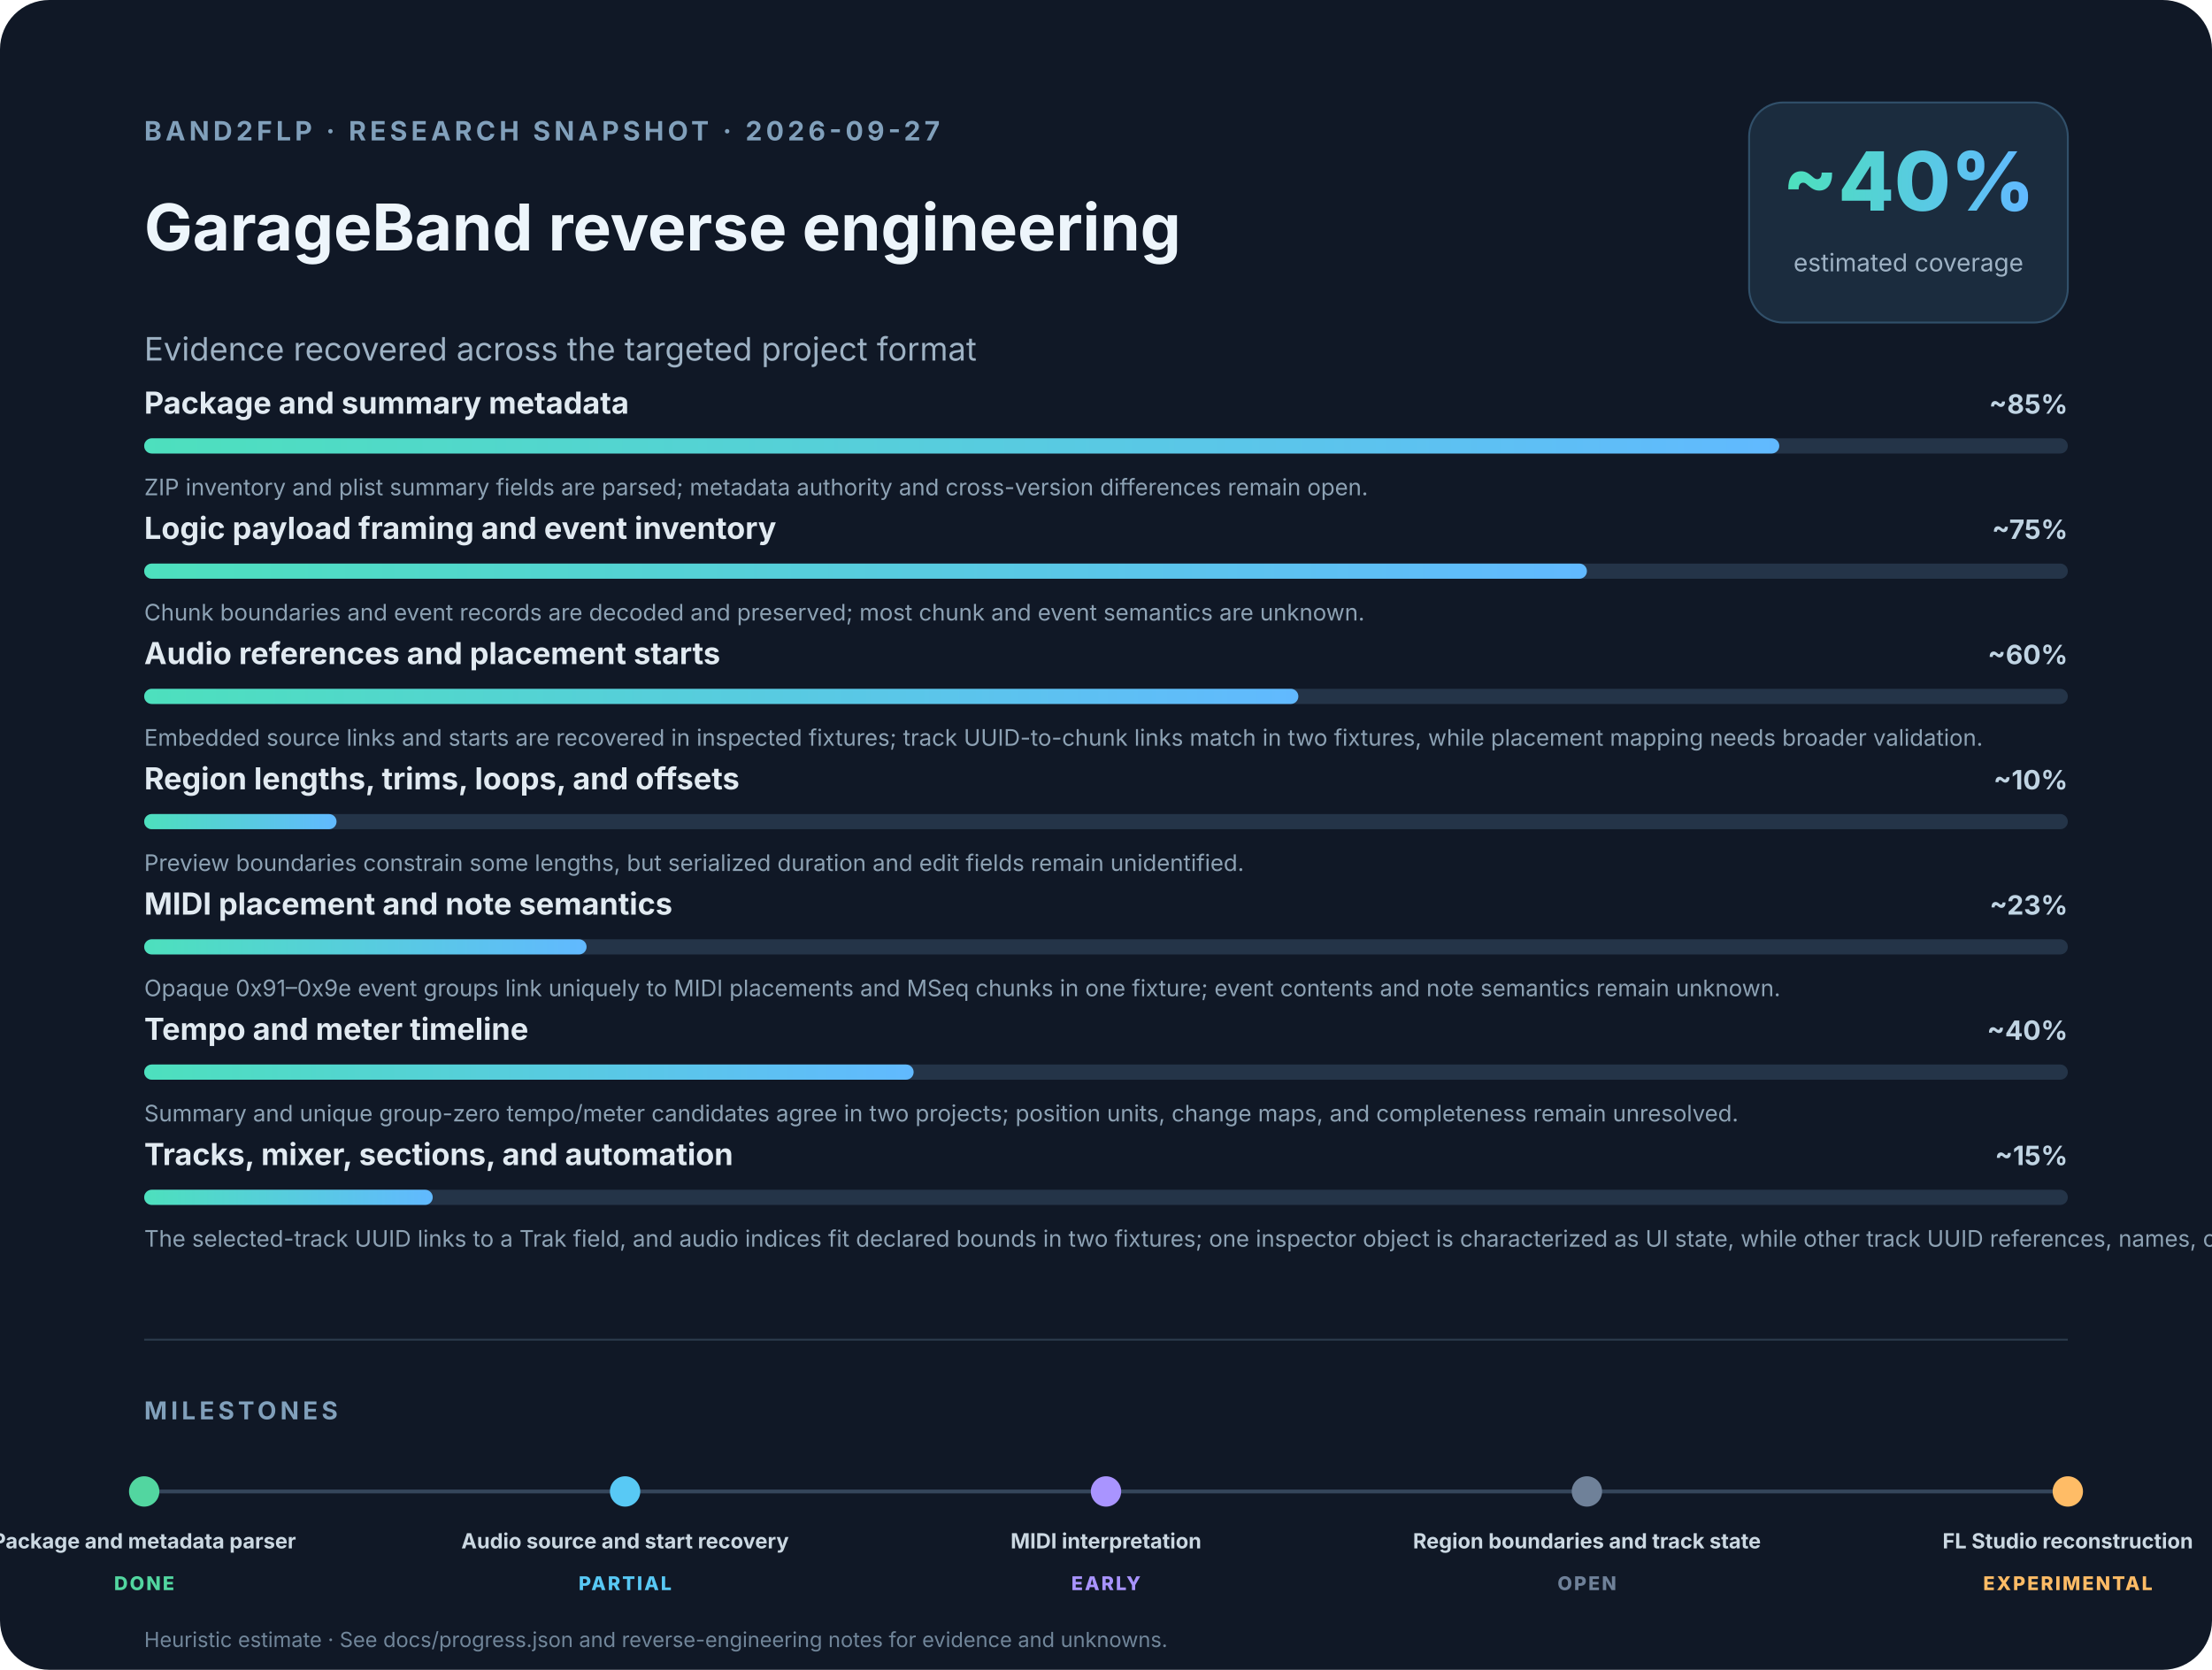
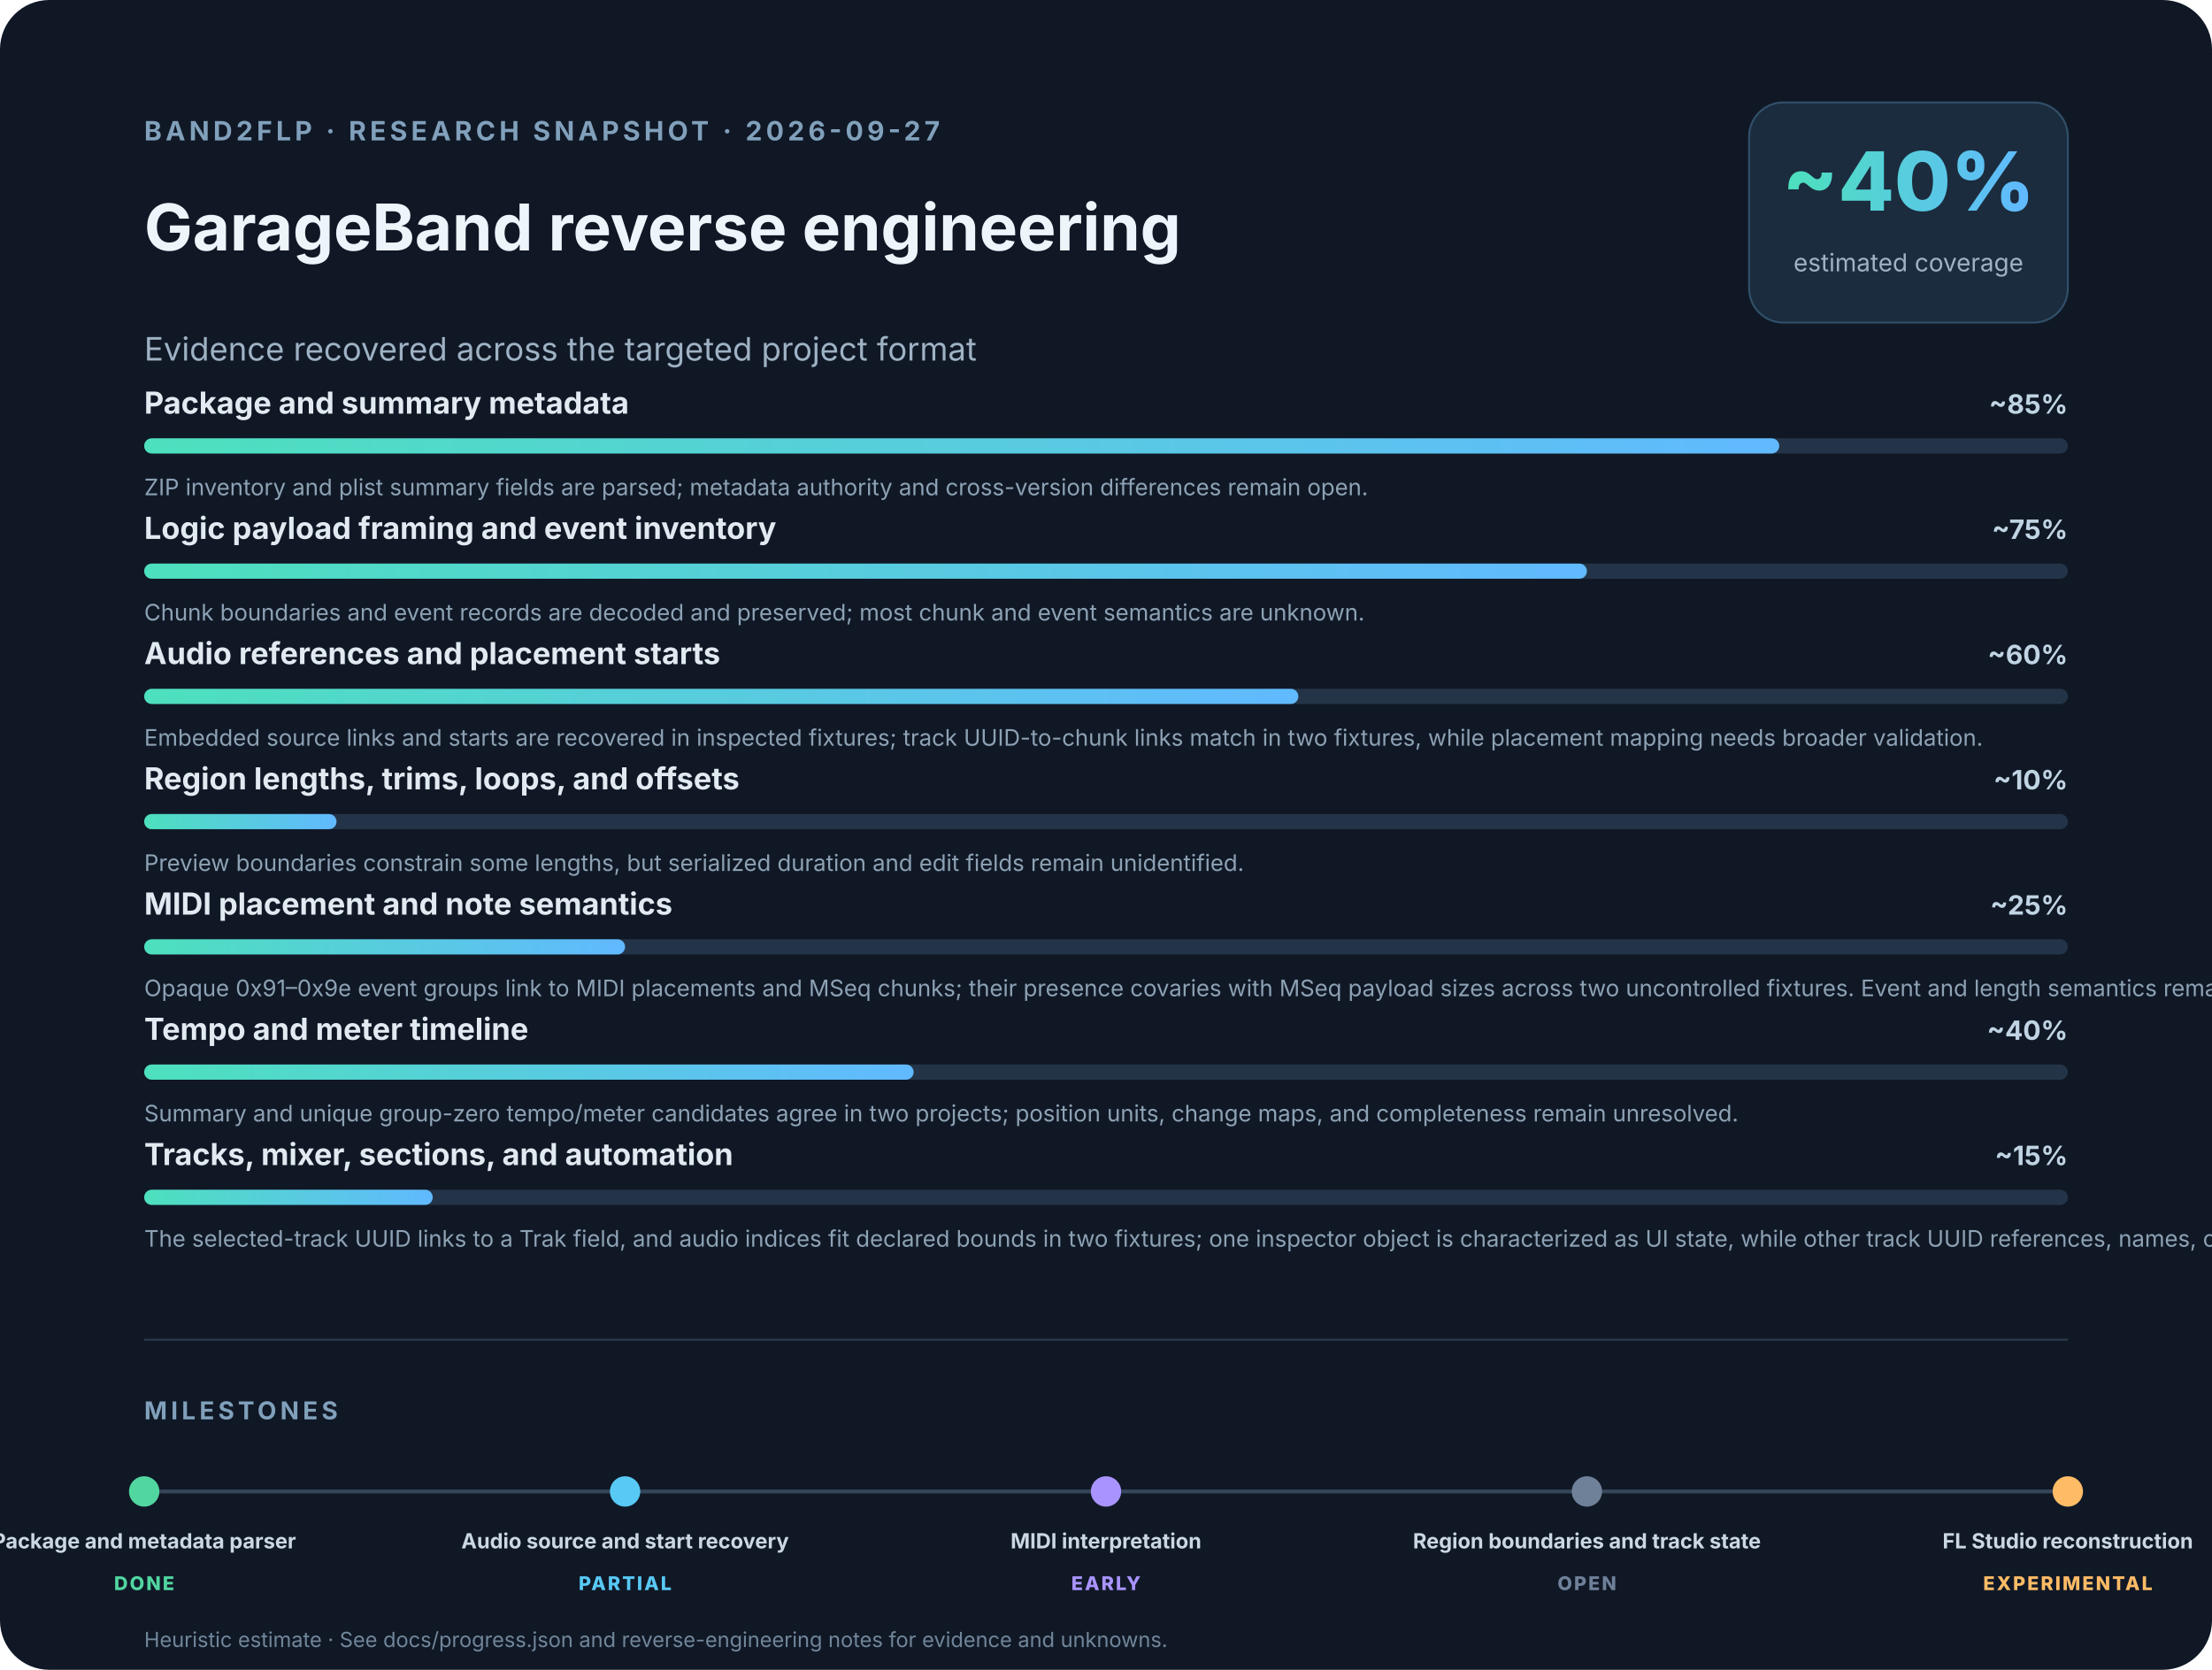
<svg xmlns="http://www.w3.org/2000/svg" viewBox="0 0 1166 880" role="img" aria-labelledby="title desc">
  <defs>
    <linearGradient id="accent" x1="0" x2="1">
      <stop offset="0" stop-color="#4de0bd" />
      <stop offset="1" stop-color="#61b9ff" />
    </linearGradient>
  </defs>
  <rect width="1166" height="880" rx="26" fill="#101826" />
  <text x="76" y="74" class="eyebrow">BAND2FLP · RESEARCH SNAPSHOT · 2026-09-27</text>
  <text x="76" y="132" class="headline">GarageBand reverse engineering</text>
  <text x="76" y="190" class="subhead">Evidence recovered across the targeted project format</text>
  <rect x="922" y="54" width="168" height="116" rx="18" fill="#1b2c3e" stroke="#31506a" />
  <text x="1006" y="111" class="big-pct" text-anchor="middle">~40%</text>
  <text x="1006" y="143" class="small" text-anchor="middle">estimated coverage</text>
  <text x="76" y="218" class="row-title">Package and summary metadata</text>
  <text x="1090" y="218" class="row-pct" text-anchor="end">~85%</text>
  <rect x="76" y="231" width="1014" height="8" rx="4" class="bar-bg" />
  <rect x="76" y="231" width="861.9" height="8" rx="4" class="bar-fill" />
  <text x="76" y="261" class="row-note">ZIP inventory and plist summary fields are parsed; metadata authority and cross-version differences remain open.</text>
  <text x="76" y="284" class="row-title">Logic payload framing and event inventory</text>
  <text x="1090" y="284" class="row-pct" text-anchor="end">~75%</text>
  <rect x="76" y="297" width="1014" height="8" rx="4" class="bar-bg" />
  <rect x="76" y="297" width="760.5" height="8" rx="4" class="bar-fill" />
  <text x="76" y="327" class="row-note">Chunk boundaries and event records are decoded and preserved; most chunk and event semantics are unknown.</text>
  <text x="76" y="350" class="row-title">Audio references and placement starts</text>
  <text x="1090" y="350" class="row-pct" text-anchor="end">~60%</text>
  <rect x="76" y="363" width="1014" height="8" rx="4" class="bar-bg" />
  <rect x="76" y="363" width="608.4" height="8" rx="4" class="bar-fill" />
  <text x="76" y="393" class="row-note">Embedded source links and starts are recovered in inspected fixtures; track UUID-to-chunk links match in two fixtures, while placement mapping needs broader validation.</text>
  <text x="76" y="416" class="row-title">Region lengths, trims, loops, and offsets</text>
  <text x="1090" y="416" class="row-pct" text-anchor="end">~10%</text>
  <rect x="76" y="429" width="1014" height="8" rx="4" class="bar-bg" />
  <rect x="76" y="429" width="101.4" height="8" rx="4" class="bar-fill" />
  <text x="76" y="459" class="row-note">Preview boundaries constrain some lengths, but serialized duration and edit fields remain unidentified.</text>
  <text x="76" y="482" class="row-title">MIDI placement and note semantics</text>
-   <text x="1090" y="482" class="row-pct" text-anchor="end">~23%</text>
+   <text x="1090" y="482" class="row-pct" text-anchor="end">~25%</text>
  <rect x="76" y="495" width="1014" height="8" rx="4" class="bar-bg" />
-   <rect x="76" y="495" width="233.2" height="8" rx="4" class="bar-fill" />
-   <text x="76" y="525" class="row-note">Opaque 0x91–0x9e event groups link uniquely to MIDI placements and MSeq chunks in one fixture; event contents and note semantics remain unknown.</text>
+   <rect x="76" y="495" width="253.5" height="8" rx="4" class="bar-fill" />
+   <text x="76" y="525" class="row-note">Opaque 0x91–0x9e event groups link to MIDI placements and MSeq chunks; their presence covaries with MSeq payload sizes across two uncontrolled fixtures. Event and length semantics remain unknown.</text>
  <text x="76" y="548" class="row-title">Tempo and meter timeline</text>
  <text x="1090" y="548" class="row-pct" text-anchor="end">~40%</text>
  <rect x="76" y="561" width="1014" height="8" rx="4" class="bar-bg" />
  <rect x="76" y="561" width="405.6" height="8" rx="4" class="bar-fill" />
  <text x="76" y="591" class="row-note">Summary and unique group-zero tempo/meter candidates agree in two projects; position units, change maps, and completeness remain unresolved.</text>
  <text x="76" y="614" class="row-title">Tracks, mixer, sections, and automation</text>
  <text x="1090" y="614" class="row-pct" text-anchor="end">~15%</text>
  <rect x="76" y="627" width="1014" height="8" rx="4" class="bar-bg" />
  <rect x="76" y="627" width="152.1" height="8" rx="4" class="bar-fill" />
  <text x="76" y="657" class="row-note">The selected-track UUID links to a Trak field, and audio indices fit declared bounds in two fixtures; one inspector object is characterized as UI state, while other track UUID references, names, ordering, mixer state, sections, and automation remain unresolved.</text>
  <line x1="76" y1="706" x2="1090" y2="706" stroke="#2b3a4b" />
  <text x="76" y="748" class="section">MILESTONES</text>
  <line x1="76" y1="786" x2="1090" y2="786" stroke="#35465b" stroke-width="2" />
  <circle cx="76.0" cy="786" r="8" fill="#52d6a0" />
  <text x="76.0" y="816" class="milestone-name" text-anchor="middle">Package and metadata parser</text>
  <text x="76.0" y="838" class="milestone-state" text-anchor="middle" fill="#52d6a0">DONE</text>
  <circle cx="329.5" cy="786" r="8" fill="#58c9f5" />
  <text x="329.5" y="816" class="milestone-name" text-anchor="middle">Audio source and start recovery</text>
  <text x="329.5" y="838" class="milestone-state" text-anchor="middle" fill="#58c9f5">PARTIAL</text>
  <circle cx="583.0" cy="786" r="8" fill="#a994ff" />
  <text x="583.0" y="816" class="milestone-name" text-anchor="middle">MIDI interpretation</text>
  <text x="583.0" y="838" class="milestone-state" text-anchor="middle" fill="#a994ff">EARLY</text>
  <circle cx="836.5" cy="786" r="8" fill="#6f8199" />
  <text x="836.5" y="816" class="milestone-name" text-anchor="middle">Region boundaries and track state</text>
  <text x="836.5" y="838" class="milestone-state" text-anchor="middle" fill="#6f8199">OPEN</text>
  <circle cx="1090.0" cy="786" r="8" fill="#ffbc66" />
  <text x="1090.0" y="816" class="milestone-name" text-anchor="middle">FL Studio reconstruction</text>
  <text x="1090.0" y="838" class="milestone-state" text-anchor="middle" fill="#ffbc66">EXPERIMENTAL</text>
  <text x="76" y="868" class="footer">Heuristic estimate · See docs/progress.json and reverse-engineering notes for evidence and unknowns.</text>
  <style>
text { font-family: Inter, Segoe UI, Arial, sans-serif; }
.eyebrow { fill:#81a0bb; font-size:14px; font-weight:700; letter-spacing:2px; }
.headline { fill:#edf5fb; font-size:34px; font-weight:700; }
.subhead { fill:#9eb2c4; font-size:17px; }
.big-pct { fill:url(#accent); font-size:43px; font-weight:800; }
.small { fill:#9eb2c4; font-size:13px; }
.row-title { fill:#e1eaf1; font-size:16px; font-weight:650; }
.row-pct { fill:#c0d4e3; font-size:14px; font-weight:700; }
.bar-bg { fill:#243448; } .bar-fill { fill:url(#accent); }
.row-note { fill:#8da2b4; font-size:12px; }
.section { fill:#81a0bb; font-size:13px; font-weight:700; letter-spacing:2px; }
.milestone-name { fill:#cbd8e2; font-size:11px; font-weight:650; }
.milestone-state { font-size:10px; font-weight:800; letter-spacing:1px; }
.footer { fill:#71869a; font-size:11px; }
</style>
</svg>
